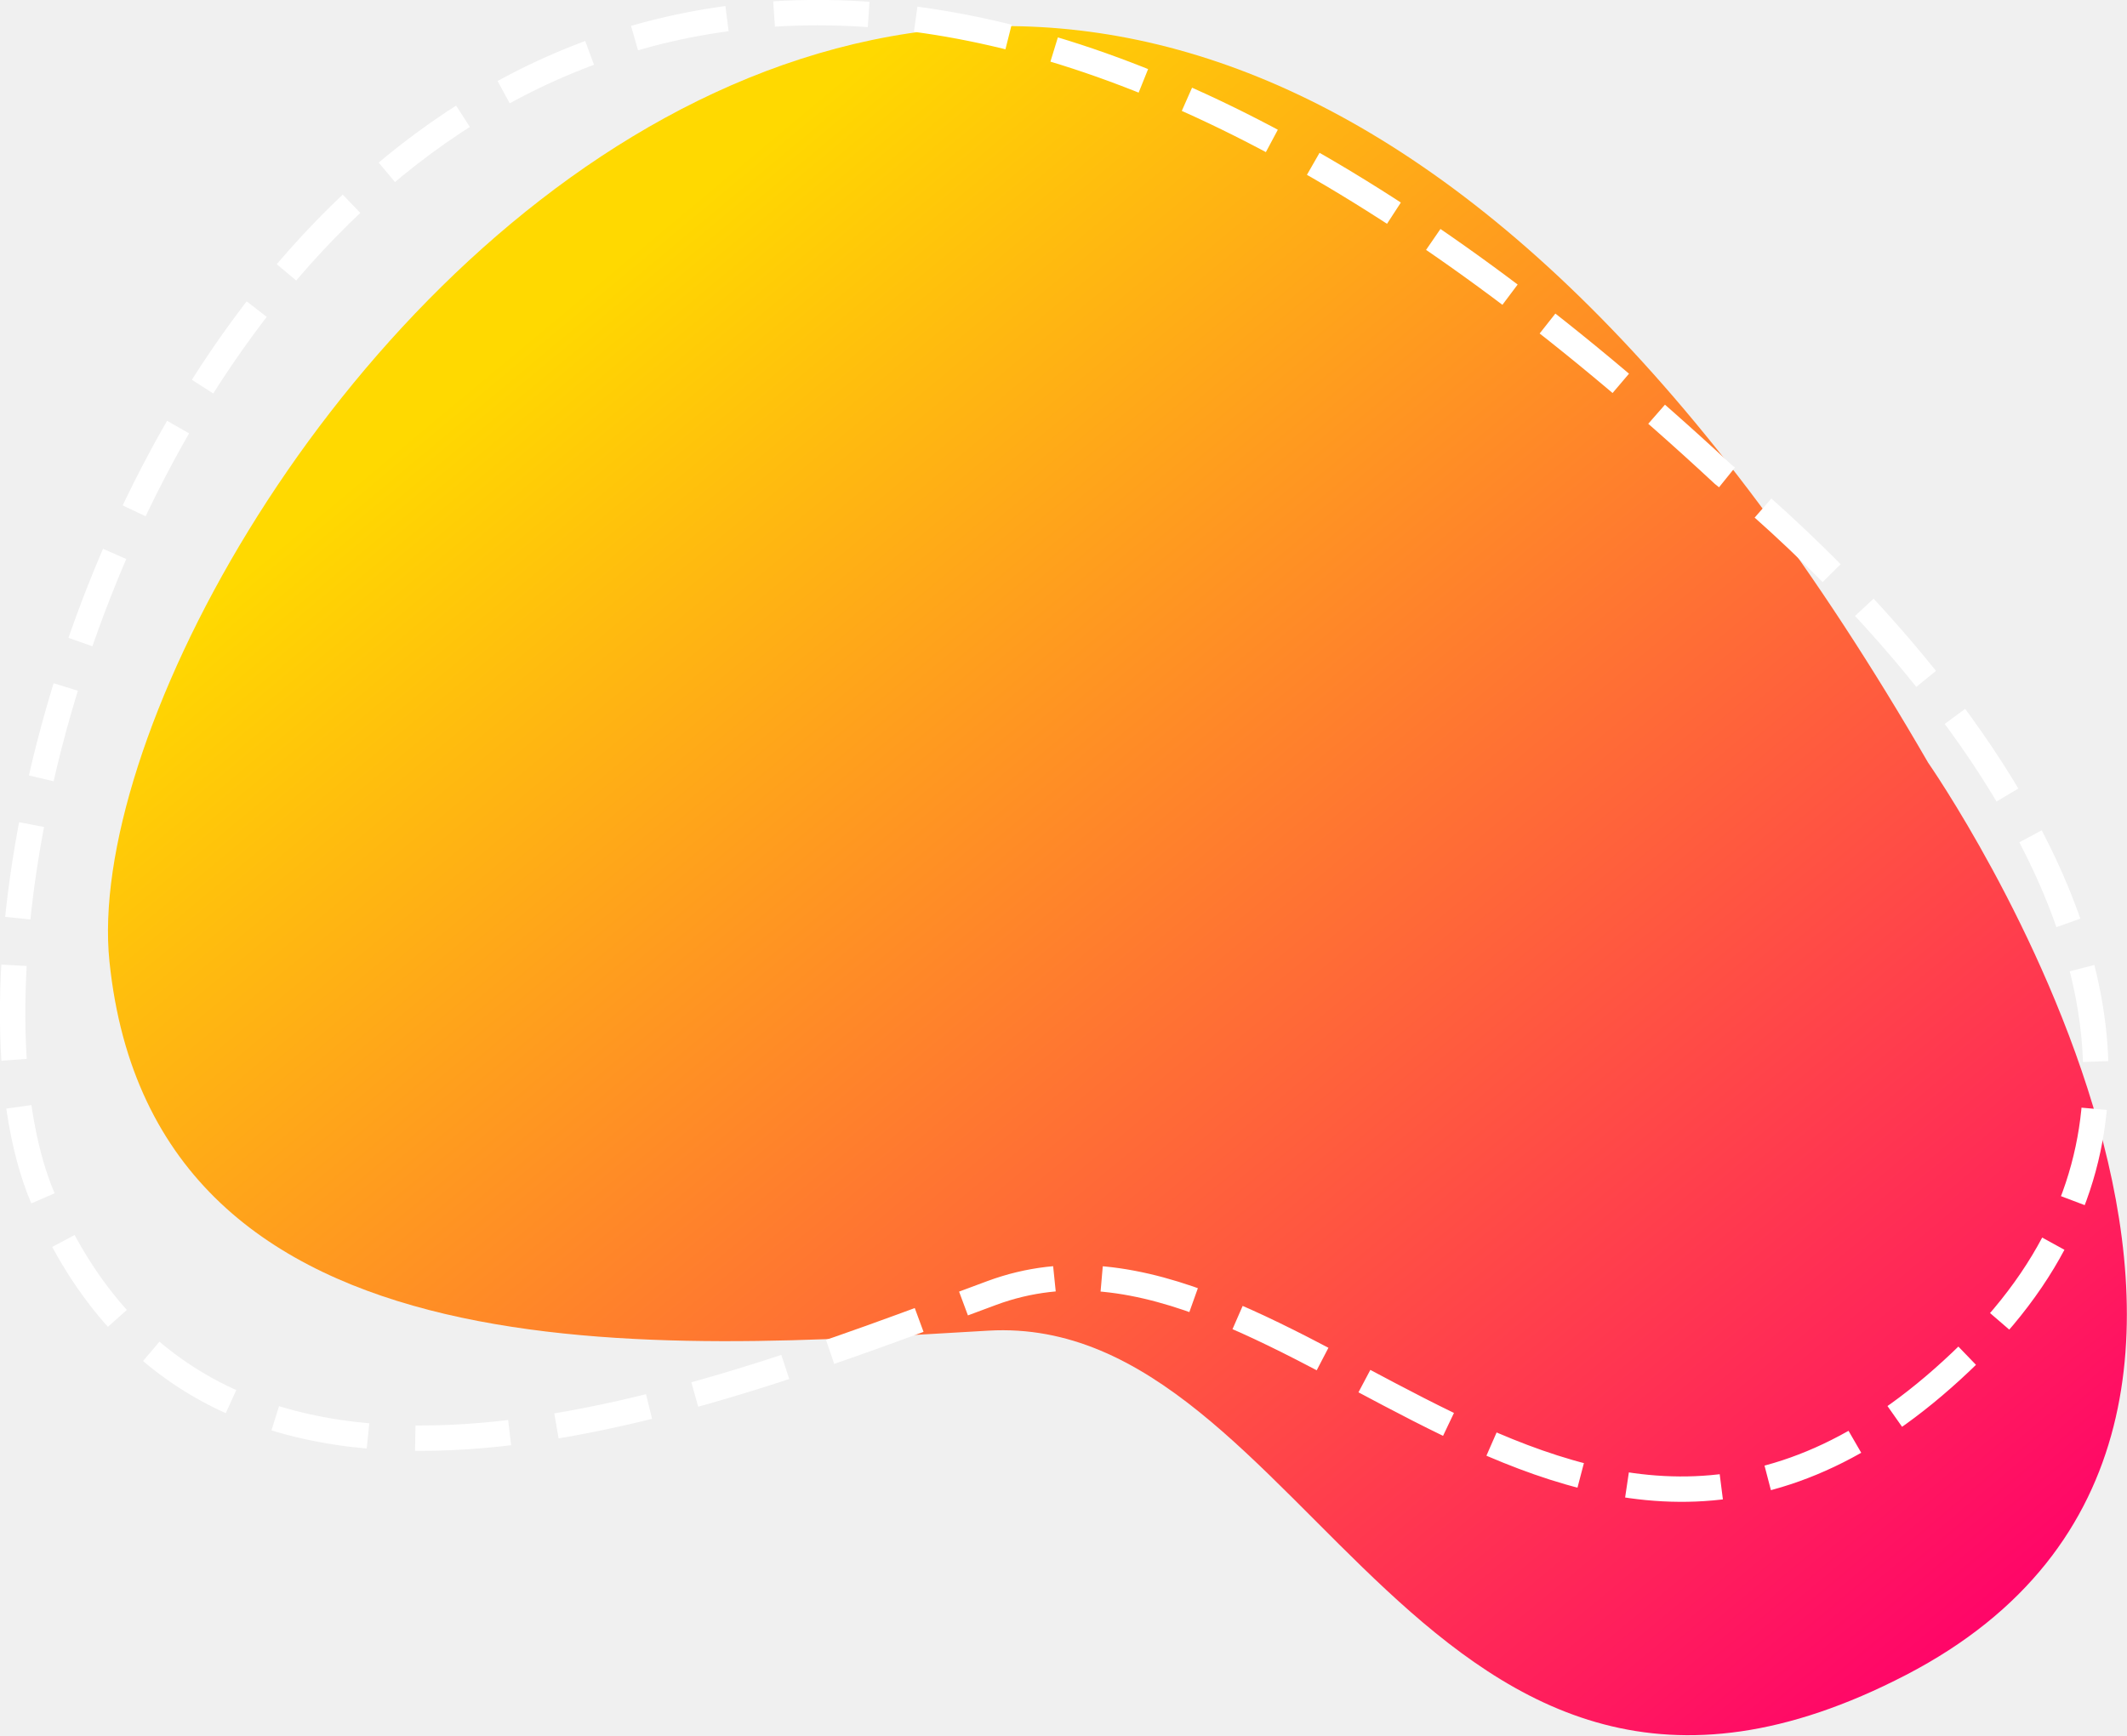
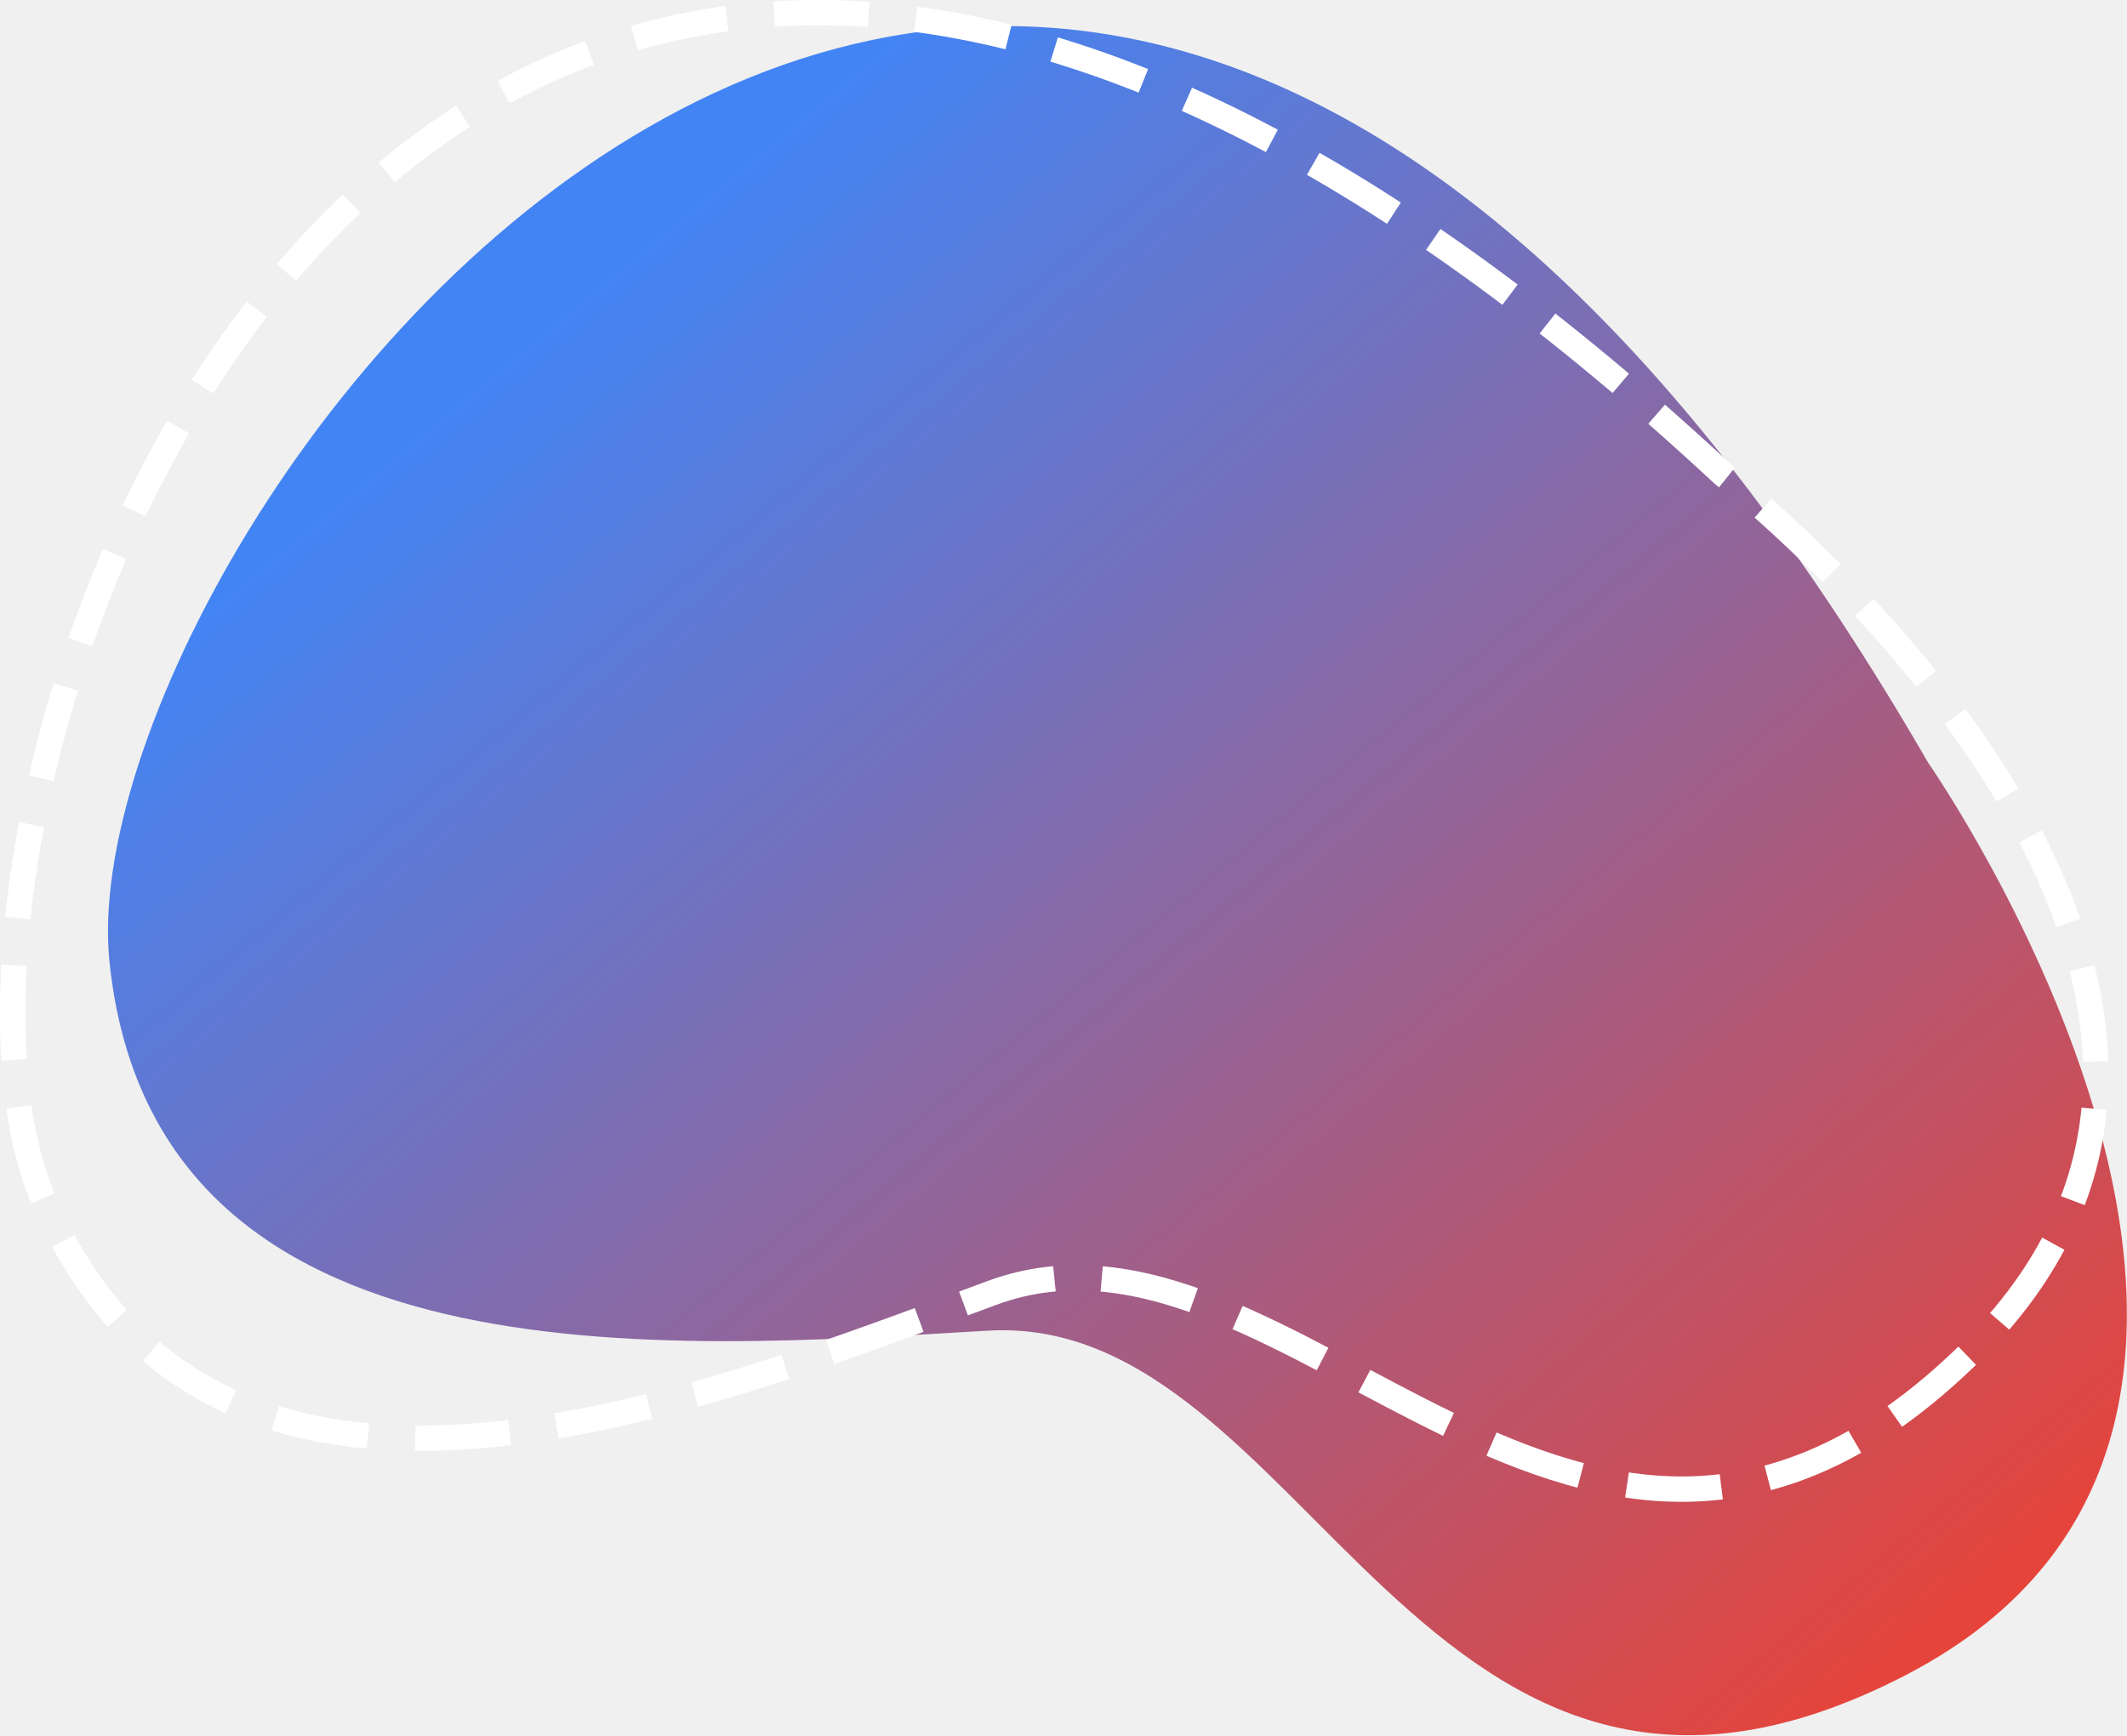
<svg xmlns="http://www.w3.org/2000/svg" version="1.1" x="0px" y="0px" viewBox="0 0 1340.9 1094.3" style="enable-background:new 0 0 1340.9 1094.3;" xml:space="preserve">
  <style type="text/css">
	.st0{fill:url(#SVGID_1_);}
	.st1{fill:#FFFFFF;}
	.st2{fill:url(#SVGID_2_);}
	.st3{fill:none;stroke:#FFFFFF;stroke-width:16;stroke-miterlimit:10;}
	.st4{fill:url(#SVGID_3_);}
	.st5{fill:none;stroke:#FFFFFF;stroke-width:16;stroke-miterlimit:10;stroke-dasharray:59.64,29.82;}
	.st6{fill:url(#SVGID_4_);}
	.st7{fill:none;stroke:#FFFFFF;stroke-width:16;stroke-miterlimit:10;stroke-dasharray:60,30;}
	.st8{fill:url(#SVGID_5_);}
	.st9{display:none;}
	.st10{display:inline;}
</style>
  <g id="Layer_1">
    <g>
      <linearGradient id="SVGID_1_" gradientUnits="userSpaceOnUse" x1="267.684" y1="238.293" x2="1162.897" y2="1097.283" gradientTransform="matrix(0.9938 0.1116 -0.1116 0.9938 105.4887 -63.9762)">
-         <stop offset="0" style="stop-color:#FFD900" />
-         <stop offset="1" style="stop-color:#FF006B" />
+         <stop offset="0" style="stop-color:#4384f4" />
+         <stop offset="1" style="stop-color:#ea4235" />
      </linearGradient>
      <path class="st0" d="M69,606.3C41,335.6,648.9-499.9,1215.5,480.9c0,0,291,417.2-13.9,575.3S825.4,827.4,623.1,839.1    C420.8,850.8,96.9,877,69,606.3z" />
      <g>
        <path class="st5" d="M27,755.5C-79.2,504.9,256.8-472.2,1086.3,299.1c0,0,400.6,313.4,155.6,554.1     c-245,240.6-426.9-108.4-616.8-37.8C435.2,886,133.2,1006.1,27,755.5z" />
      </g>
    </g>
  </g>
  <g id="Layer_2" class="st9">
    <g class="st10">
      <circle cx="747.6" cy="617.7" r="427.5" />
    </g>
  </g>
</svg>
